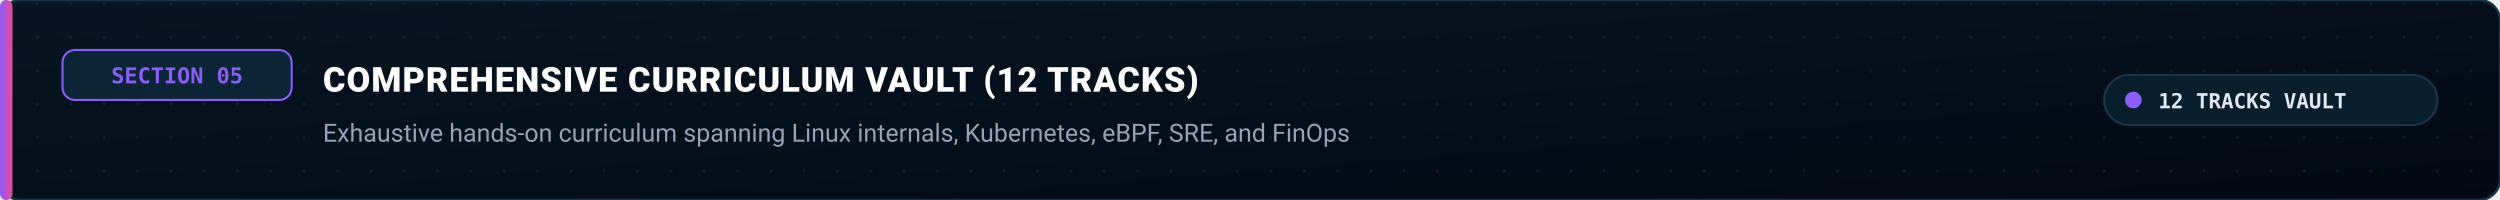
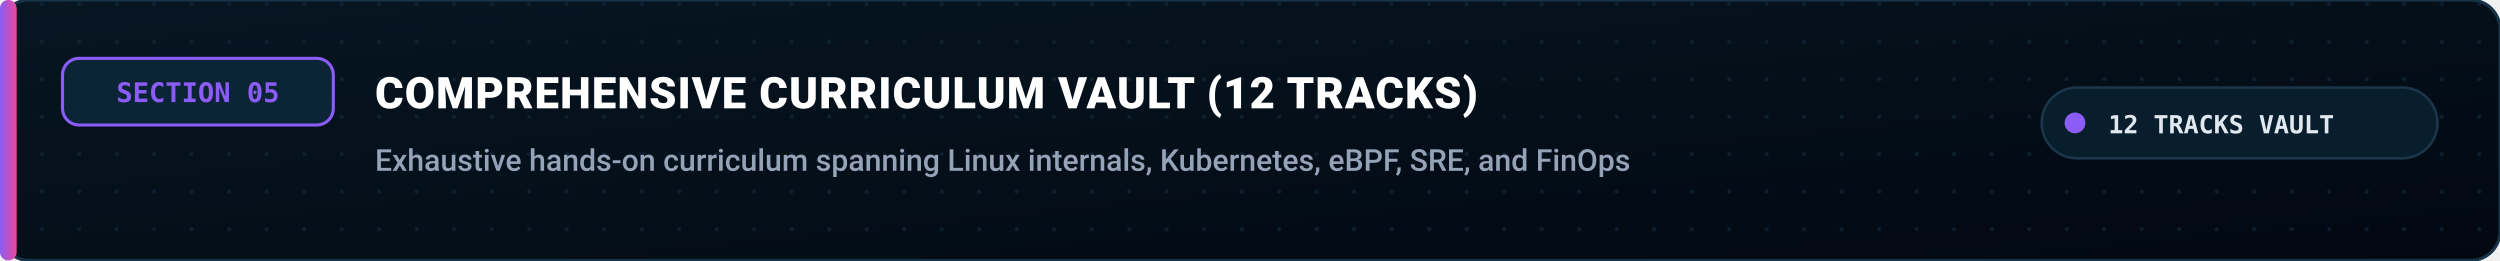
- <svg xmlns="http://www.w3.org/2000/svg" viewBox="0 0 1200 96" width="100%" height="100%">
+ <svg xmlns="http://www.w3.org/2000/svg" viewBox="0 0 1200 125" width="100%" height="100%">
  <defs>
    <linearGradient id="secGrad_05" x1="0%" y1="0%" x2="100%" y2="0%">
      <stop offset="0%" stop-color="#8B5CF6" />
      <stop offset="100%" stop-color="#EC4899" />
    </linearGradient>
    <linearGradient id="barBg_05" x1="0%" y1="0%" x2="100%" y2="100%">
      <stop offset="0%" stop-color="#061622" />
      <stop offset="100%" stop-color="#020811" />
    </linearGradient>
-     <pattern id="dotGrid_05" width="16" height="16" patternUnits="userSpaceOnUse">
-       <circle cx="2" cy="2" r="0.8" fill="#132a3e" />
+     <pattern id="dotGrid_05" width="18" height="18" patternUnits="userSpaceOnUse">
+       <circle cx="2" cy="2" r="1" fill="#132a3e" />
    </pattern>
  </defs>
  <style>
    .mono { font-family: 'JetBrains Mono', 'Fira Code', monospace; }
    .sans { font-family: -apple-system, BlinkMacSystemFont, 'Segoe UI', Roboto, sans-serif; }
  </style>
-   <rect width="1200" height="96" rx="10" fill="url(#barBg_05)" stroke="#163347" stroke-width="1.2" />
-   <rect width="1200" height="96" fill="url(#dotGrid_05)" opacity="0.5" />
-   <rect x="0" y="0" width="6" height="96" rx="3" fill="url(#secGrad_05)" />
-   <g transform="translate(30, 24)">
-     <rect x="0" y="0" width="110" height="24" rx="6" fill="#0b2436" stroke="#8B5CF6" stroke-width="1" />
-     <text x="55" y="16" fill="#8B5CF6" class="mono" font-size="10.5" font-weight="700" text-anchor="middle">SECTION 05</text>
+   <rect width="1200" height="125" rx="14" fill="url(#barBg_05)" stroke="#163347" stroke-width="1.5" />
+   <rect width="1200" height="125" fill="url(#dotGrid_05)" opacity="0.6" />
+   <rect x="0" y="0" width="8" height="125" rx="4" fill="url(#secGrad_05)" />
+   <g transform="translate(30, 28)">
+     <rect x="0" y="0" width="130" height="32" rx="8" fill="#0b2436" stroke="#8B5CF6" stroke-width="1.5" />
+     <text x="65" y="21" fill="#8B5CF6" class="mono" font-size="13" font-weight="800" text-anchor="middle">SECTION 05</text>
  </g>
-   <g transform="translate(155, 26)">
-     <text x="0" y="18" fill="#FFFFFF" class="sans" font-size="16.5" font-weight="800" letter-spacing="0.5">COMPREHENSIVE CURRICULUM VAULT (12 TRACKS)</text>
-     <text x="0" y="42" fill="#94A3B8" class="sans" font-size="12">Exhaustive hands-on curriculum spanning Linux internals, Kubernetes, eBPF, SRE, and FinOps</text>
+   <g transform="translate(180, 28)">
+     <text x="0" y="24" fill="#FFFFFF" class="sans" font-size="21" font-weight="900" letter-spacing="0.5">COMPREHENSIVE CURRICULUM VAULT (12 TRACKS)</text>
+     <text x="0" y="54" fill="#94A3B8" class="sans" font-size="14.5" font-weight="500">Exhaustive hands-on curriculum spanning Linux internals, Kubernetes, eBPF, SRE, and FinOps</text>
  </g>
-   <g transform="translate(1010, 36)">
-     <rect x="0" y="0" width="160" height="24" rx="12" fill="#081e2c" stroke="#1b364b" />
-     <circle cx="14" cy="12" r="4" fill="#8B5CF6" />
-     <text x="26" y="16" fill="#E2E8F0" class="mono" font-size="10" font-weight="600">12 TRACKS VAULT</text>
+   <g transform="translate(980, 42)">
+     <rect x="0" y="0" width="190" height="34" rx="17" fill="#081e2c" stroke="#1b364b" stroke-width="1.2" />
+     <circle cx="16" cy="17" r="5" fill="#8B5CF6" />
+     <text x="32" y="22" fill="#E2E8F0" class="mono" font-size="12" font-weight="700">12 TRACKS VAULT</text>
  </g>
</svg>
